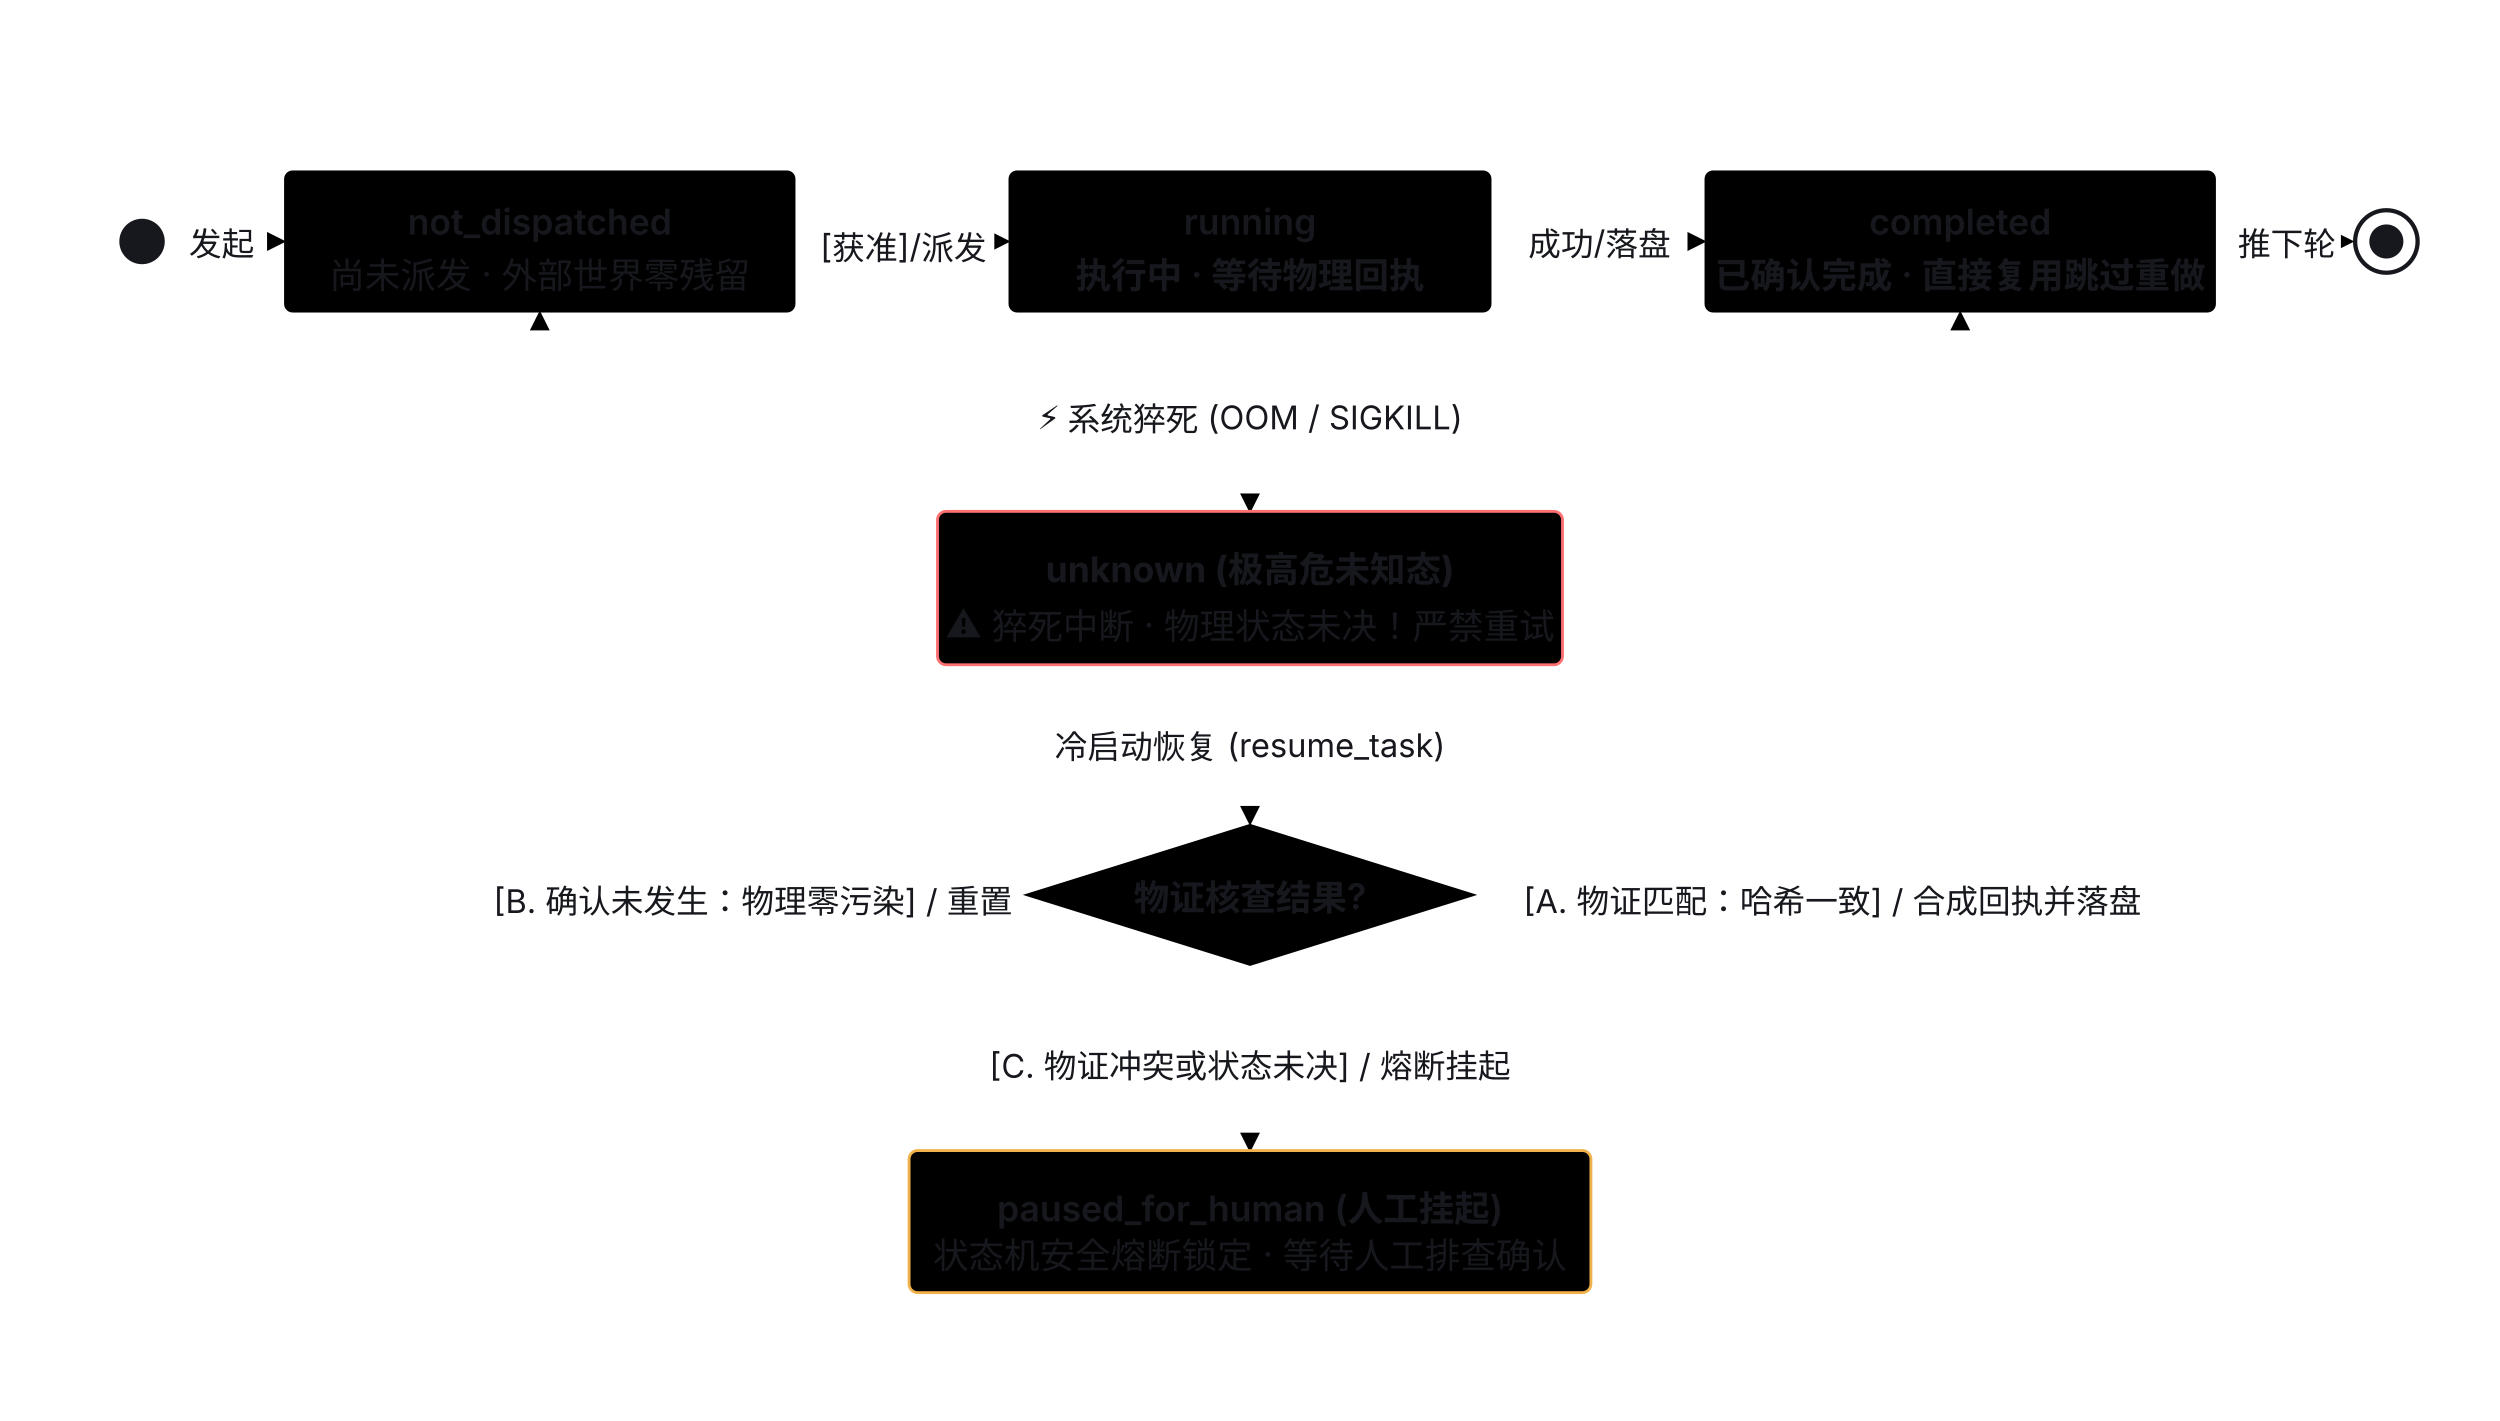
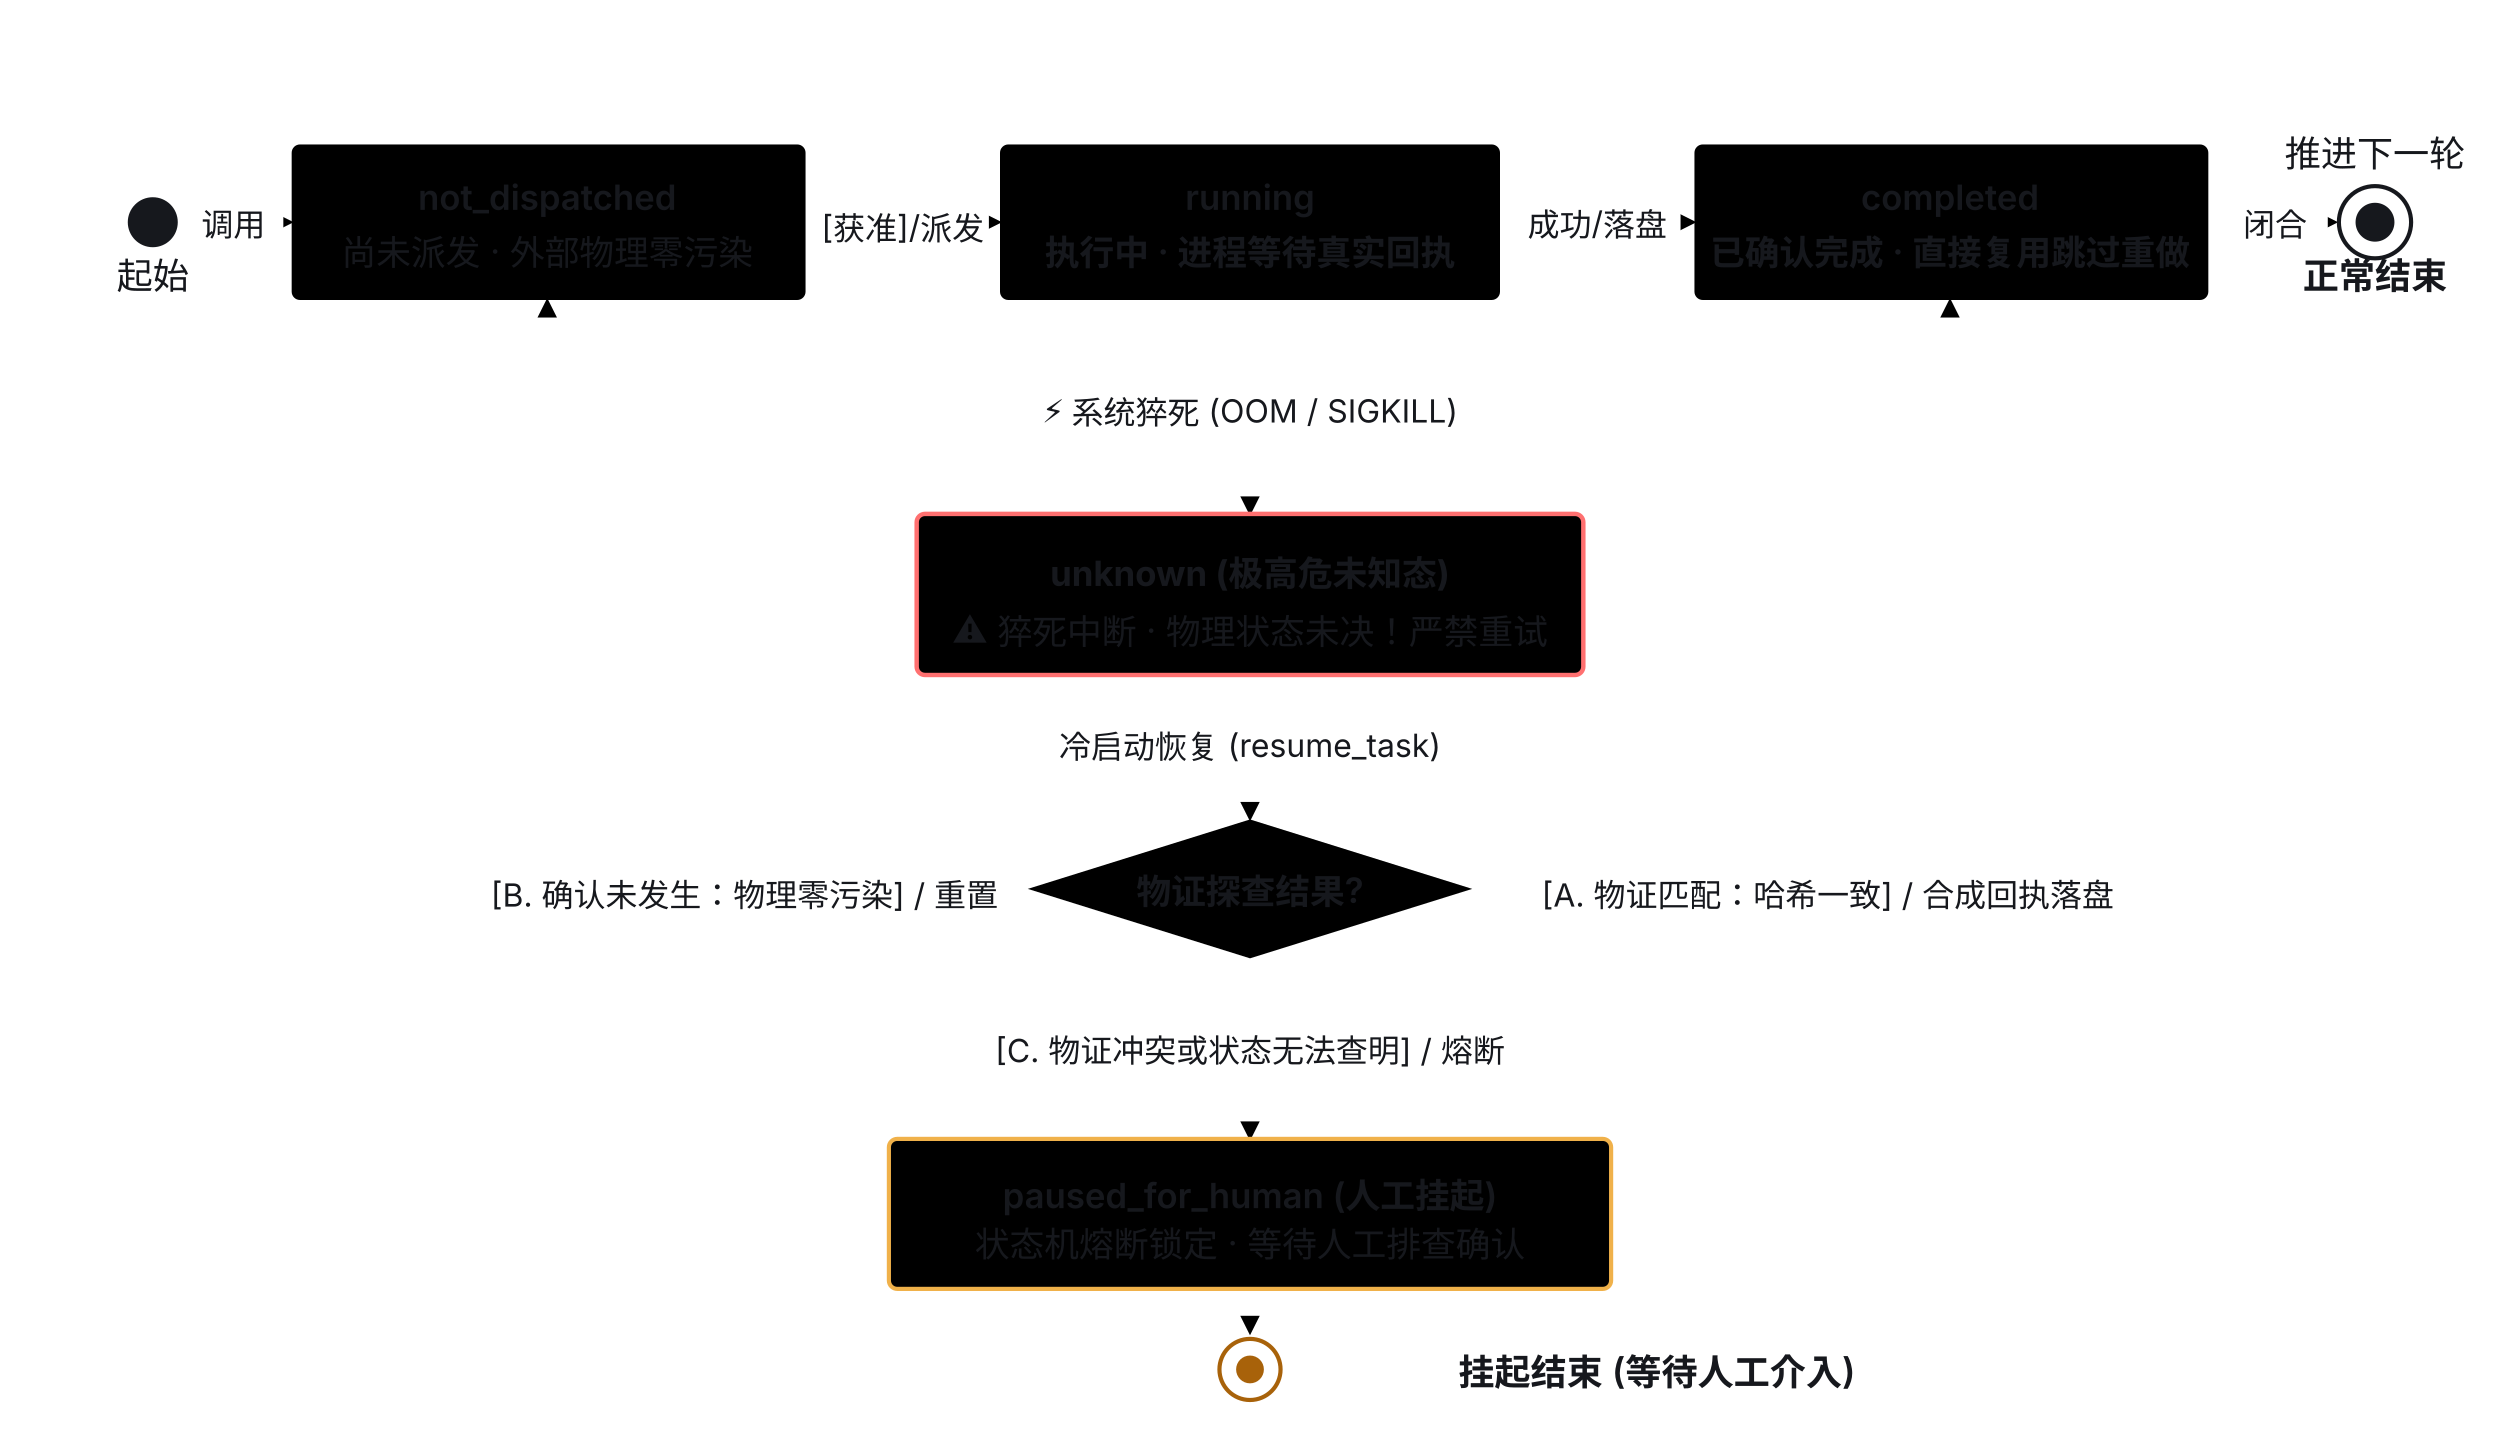
- <svg xmlns="http://www.w3.org/2000/svg" class="am-diagram" viewBox="0 0 880 500">
+ <svg xmlns="http://www.w3.org/2000/svg" class="am-diagram" viewBox="0 0 900 520">
  <style>.am-diagram { margin: 0; overflow-x: auto; text-align: center; }
/* Embedded previews can lose html[data-theme]; the fallbacks keep diagrams readable, and defined theme variables still win. */
.am-diagram svg { max-width: 100%; height: auto; font-family: var(--font-sans, sans-serif); }
.am-diagram text { fill: var(--ink, #16181d); font-size: 13px; }
/* Diagram tokens (docs/reference.md, "Diagram tokens"): each painted part reads an optional token and falls back to the look it always had,
   so a theme that sets none of them draws the same diagram. Font family, size and weight are not tokens: diagram text is measured for the sans font. */
.am-node-shape { fill: var(--node-fill, var(--paper, #ffffff)); stroke: var(--node-stroke, var(--line, #1d2026)); stroke-width: var(--node-width, var(--bw, 1.5px)); filter: var(--node-shadow, none); }
.am-node-shape ~ .am-node-shape { filter: none; }
.am-node--rect .am-node-shape, .am-node--er .am-node-shape { rx: var(--node-radius, 3px); }
.am-node--hi .am-node-shape { fill: var(--hi-fill, var(--accent-bg, #e4ecf8)); stroke: var(--hi-stroke, var(--accent, #1d5fbf)); }
.am-diagram .am-node-text { fill: var(--node-text, var(--ink, #16181d)); font-size: 12.5px; }
.am-node--hi text { fill: var(--hi-text, var(--accent, #1d5fbf)); font-weight: 600; }
.am-diagram .am-node--hi .am-node-text { fill: var(--hi-text, var(--accent, #1d5fbf)); font-weight: 600; }
.am-edge { fill: none; stroke: var(--edge-color, var(--ink-2, #4b5260)); stroke-width: var(--edge-width, 1.3); }
.am-edge--dashed { stroke-dasharray: 5 4; }
.am-arrow { fill: var(--edge-color, var(--ink-2, #4b5260)); }
.am-edge-label rect { fill: var(--paper, #ffffff); }
.am-diagram .am-edge-label text { fill: var(--edge-label, var(--accent, #1d5fbf)); font-size: 11.5px; }
.am-cluster { fill: var(--cluster-fill, var(--fill, #f3f5f8)); stroke: var(--cluster-stroke, var(--line-2, #d6dae1)); stroke-width: 1; stroke-dasharray: 4 3; rx: 4px; }
.am-diagram .am-cluster-label { fill: var(--ink-2, #4b5260); font: 11px var(--font-mono, monospace); }
.am-lifeline { stroke: var(--lifeline-color, var(--ink-3, #8b929e)); stroke-width: 1; stroke-dasharray: 4 4; }
.am-actor { fill: var(--actor-fill, var(--node-fill, var(--paper, #ffffff))); stroke: var(--actor-stroke, var(--node-stroke, var(--line, #1d2026))); stroke-width: var(--node-width, var(--bw, 1.5px)); filter: var(--node-shadow, none); rx: var(--node-radius, 2px); }
.am-diagram .am-actor-text { fill: var(--actor-text, var(--node-text, var(--ink, #16181d))); }
.am-note { fill: var(--note-fill, var(--warn-bg, #fdf3e2)); stroke: var(--note-stroke, var(--warn, #a8620a)); stroke-width: 1; rx: var(--node-radius, 2px); }
.am-diagram .am-step { fill: var(--ink-3, #8b929e); font: 10px var(--font-mono, monospace); }

svg{font-family:-apple-system,BlinkMacSystemFont,"Segoe UI","Microsoft YaHei",sans-serif;color:#16181d}
</style>
  <defs>
    <marker id="action-state-arrow" viewBox="0 0 10 10" refX="9" refY="5" markerWidth="7" markerHeight="7" orient="auto-start-reverse">
      <path class="am-arrow" d="M0,0 L10,5 L0,10 z" />
    </marker>
  </defs>
  <g>
-     <path class="am-edge" d="M58,85 H100" marker-end="url(#action-state-arrow)" />
+     <path class="am-edge" d="M64,80 H105" marker-end="url(#action-state-arrow)" />
    <g class="am-edge-label">
-       <rect x="62" y="76" width="32" height="18" rx="3" />
-       <text x="78" y="85" text-anchor="middle" dominant-baseline="central">发起</text>
+       <rect x="66" y="71" width="36" height="18" rx="3" />
+       <text x="84" y="80" text-anchor="middle" dominant-baseline="central">调用</text>
    </g>
-     <path class="am-edge" d="M280,85 H355" marker-end="url(#action-state-arrow)" />
+     <path class="am-edge" d="M290,80 H360" marker-end="url(#action-state-arrow)" />
    <g class="am-edge-label">
-       <rect x="286" y="76" width="64" height="18" rx="3" />
-       <text x="318" y="85" text-anchor="middle" dominant-baseline="central">[获准]/派发</text>
+       <rect x="294" y="71" width="62" height="18" rx="3" />
+       <text x="325" y="80" text-anchor="middle" dominant-baseline="central">[获准]/派发</text>
    </g>
-     <path class="am-edge" d="M525,85 H600" marker-end="url(#action-state-arrow)" />
+     <path class="am-edge" d="M540,80 H610" marker-end="url(#action-state-arrow)" />
    <g class="am-edge-label">
-       <rect x="532" y="76" width="62" height="18" rx="3" />
-       <text x="563" y="85" text-anchor="middle" dominant-baseline="central">成功/落盘</text>
+       <rect x="545" y="71" width="60" height="18" rx="3" />
+       <text x="575" y="80" text-anchor="middle" dominant-baseline="central">成功/落盘</text>
    </g>
-     <path class="am-edge" d="M780,85 H828" marker-end="url(#action-state-arrow)" />
+     <path class="am-edge" d="M795,80 H841" marker-end="url(#action-state-arrow)" />
    <g class="am-edge-label">
-       <rect x="786" y="76" width="38" height="18" rx="3" />
-       <text x="805" y="85" text-anchor="middle" dominant-baseline="central">推下轮</text>
+       <rect x="800" y="71" width="38" height="18" rx="3" />
+       <text x="819" y="80" text-anchor="middle" dominant-baseline="central">闭合</text>
    </g>
-     <path class="am-edge am-edge--dashed" d="M440,110 V180" marker-end="url(#action-state-arrow)" />
+     <path class="am-edge am-edge--dashed" d="M450,108 V185" marker-end="url(#action-state-arrow)" />
    <g class="am-edge-label">
-       <rect x="368" y="136" width="144" height="18" rx="3" />
-       <text x="440" y="145" text-anchor="middle" dominant-baseline="central">⚡ 系统猝死 (OOM / SIGKILL)</text>
+       <rect x="375" y="137" width="150" height="18" rx="3" />
+       <text x="450" y="146" text-anchor="middle" dominant-baseline="central">⚡ 系统猝死 (OOM / SIGKILL)</text>
    </g>
-     <path class="am-edge" d="M440,234 V290" marker-end="url(#action-state-arrow)" />
+     <path class="am-edge" d="M450,243 V295" marker-end="url(#action-state-arrow)" />
    <g class="am-edge-label">
-       <rect x="375" y="253" width="130" height="18" rx="3" />
-       <text x="440" y="262" text-anchor="middle" dominant-baseline="central">冷启动恢复 (resume_task)</text>
+       <rect x="382" y="259" width="136" height="18" rx="3" />
+       <text x="450" y="268" text-anchor="middle" dominant-baseline="central">冷启动恢复 (resume_task)</text>
    </g>
-     <path class="am-edge" d="M520,315 H690 V110" marker-end="url(#action-state-arrow)" />
+     <path class="am-edge" d="M530,320 H702 V108" marker-end="url(#action-state-arrow)" />
    <g class="am-edge-label">
-       <rect x="535" y="306" width="220" height="18" rx="3" />
-       <text x="645" y="315" text-anchor="middle" dominant-baseline="central">[A. 物证匹配：哈希一致] / 合成回执并落盘</text>
+       <rect x="546" y="311" width="224" height="18" rx="3" />
+       <text x="658" y="320" text-anchor="middle" dominant-baseline="central">[A. 物证匹配：哈希一致] / 合成回执落盘</text>
    </g>
-     <path class="am-edge" d="M360,315 H190 V110" marker-end="url(#action-state-arrow)" />
+     <path class="am-edge" d="M370,320 H197 V108" marker-end="url(#action-state-arrow)" />
    <g class="am-edge-label">
-       <rect x="175" y="306" width="180" height="18" rx="3" />
-       <text x="265" y="315" text-anchor="middle" dominant-baseline="central">[B. 确认未发生：物理零污染] / 重置</text>
+       <rect x="175" y="311" width="186" height="18" rx="3" />
+       <text x="268" y="320" text-anchor="middle" dominant-baseline="central">[B. 确认未发生：物理零污染] / 重置</text>
    </g>
-     <path class="am-edge am-edge--dashed" d="M440,340 V405" marker-end="url(#action-state-arrow)" />
+     <path class="am-edge am-edge--dashed" d="M450,345 V410" marker-end="url(#action-state-arrow)" />
    <g class="am-edge-label">
-       <rect x="345" y="364" width="190" height="18" rx="3" />
-       <text x="440" y="373" text-anchor="middle" dominant-baseline="central">[C. 物证冲突或状态未决] / 熔断挂起</text>
+       <rect x="350" y="367" width="200" height="18" rx="3" />
+       <text x="450" y="376" text-anchor="middle" dominant-baseline="central">[C. 物证冲突或状态无法查明] / 熔断</text>
    </g>
+     <path class="am-edge" d="M450,464 V480" marker-end="url(#action-state-arrow)" />
  </g>
  <g>
-     <circle cx="50" cy="85" r="8" fill="var(--ink, #16181d)" />
+     <circle cx="55" cy="80" r="9" fill="var(--ink, #16181d)" />
+     <text x="55" y="104" text-anchor="middle" font-size="11" fill="var(--ink-2, #4b5260)">起始</text>
    <g class="am-node am-node--rect">
-       <rect class="am-node-shape" x="100" y="60" width="180" height="50" rx="3" />
-       <text x="190" y="78" text-anchor="middle" dominant-baseline="central" class="am-node-text" font-weight="600">not_dispatched</text>
-       <text x="190" y="96" text-anchor="middle" dominant-baseline="central" class="am-node-text" font-size="11" fill="var(--ink-2, #4b5260)">尚未派发 · 外部世界零残留</text>
+       <rect class="am-node-shape" x="105" y="52" width="185" height="56" rx="3" />
+       <text x="197" y="71" text-anchor="middle" dominant-baseline="central" class="am-node-text" font-weight="600">not_dispatched</text>
+       <text x="197" y="90" text-anchor="middle" dominant-baseline="central" class="am-node-text" font-size="11" fill="var(--ink-2, #4b5260)">尚未派发 · 外部物理零污染</text>
    </g>
    <g class="am-node am-node--rect am-node--hi">
-       <rect class="am-node-shape" x="355" y="60" width="170" height="50" rx="3" />
-       <text x="440" y="78" text-anchor="middle" dominant-baseline="central" class="am-node-text">running</text>
-       <text x="440" y="96" text-anchor="middle" dominant-baseline="central" class="am-node-text" font-size="11">执行中 · 等待物理回执</text>
+       <rect class="am-node-shape" x="360" y="52" width="180" height="56" rx="3" />
+       <text x="450" y="71" text-anchor="middle" dominant-baseline="central" class="am-node-text">running</text>
+       <text x="450" y="90" text-anchor="middle" dominant-baseline="central" class="am-node-text" font-size="11">执行中 · 进程等待真实回执</text>
    </g>
    <g class="am-node am-node--rect am-node--hi">
-       <rect class="am-node-shape" x="600" y="60" width="180" height="50" rx="3" />
-       <text x="690" y="78" text-anchor="middle" dominant-baseline="central" class="am-node-text">completed</text>
-       <text x="690" y="96" text-anchor="middle" dominant-baseline="central" class="am-node-text" font-size="11">已确认完成 · 直接复用跳过重做</text>
+       <rect class="am-node-shape" x="610" y="52" width="185" height="56" rx="3" />
+       <text x="702" y="71" text-anchor="middle" dominant-baseline="central" class="am-node-text">completed</text>
+       <text x="702" y="90" text-anchor="middle" dominant-baseline="central" class="am-node-text" font-size="11">已确认完成 · 直接复用跳过重做</text>
    </g>
-     <circle cx="840" cy="85" r="11" fill="none" stroke="var(--ink, #16181d)" stroke-width="1.5" />
-     <circle cx="840" cy="85" r="6" fill="var(--ink, #16181d)" />
+     <circle cx="855" cy="80" r="13" fill="none" stroke="var(--ink, #16181d)" stroke-width="1.5" />
+     <circle cx="855" cy="80" r="7" fill="var(--ink, #16181d)" />
+     <text x="855" y="104" text-anchor="middle" font-size="11" font-weight="600" fill="var(--ink, #16181d)">正常结束</text>
+     <text x="855" y="60" text-anchor="middle" font-size="10.5" fill="var(--accent, #1d5fbf)">推进下一轮</text>
    <g class="am-node am-node--rect">
-       <rect class="am-node-shape" x="330" y="180" width="220" height="54" rx="3" stroke="var(--err, #ff7070)" />
-       <text x="440" y="198" text-anchor="middle" dominant-baseline="central" class="am-node-text" font-weight="650" fill="var(--err, #ff7070)">unknown (极高危未知态)</text>
-       <text x="440" y="218" text-anchor="middle" dominant-baseline="central" class="am-node-text" font-size="11" fill="var(--ink-2, #4b5260)">⚠ 猝死中断 · 物理状态未决！严禁重试</text>
+       <rect class="am-node-shape" x="330" y="185" width="240" height="58" rx="3" stroke="var(--err, #ff7070)" stroke-width="1.6" />
+       <text x="450" y="204" text-anchor="middle" dominant-baseline="central" class="am-node-text" font-weight="650" fill="var(--err, #ff7070)">unknown (极高危未知态)</text>
+       <text x="450" y="225" text-anchor="middle" dominant-baseline="central" class="am-node-text" font-size="11" fill="var(--ink-2, #4b5260)">⚠ 猝死中断 · 物理状态未决！严禁重试</text>
    </g>
    <g class="am-node am-node--diamond">
-       <polygon class="am-node-shape" points="440,290 520,315 440,340 360,315" />
-       <text x="440" y="315" text-anchor="middle" dominant-baseline="central" class="am-node-text" font-weight="600">物证核查结果?</text>
+       <polygon class="am-node-shape" points="450,295 530,320 450,345 370,320" />
+       <text x="450" y="320" text-anchor="middle" dominant-baseline="central" class="am-node-text" font-weight="600">物证探查结果?</text>
    </g>
    <g class="am-node am-node--rect">
-       <rect class="am-node-shape" x="320" y="405" width="240" height="50" rx="3" stroke="var(--warn, #f0b14a)" />
-       <text x="440" y="423" text-anchor="middle" dominant-baseline="central" class="am-node-text" font-weight="600" fill="var(--warn, #a8620a)">paused_for_human (人工挂起)</text>
-       <text x="440" y="441" text-anchor="middle" dominant-baseline="central" class="am-node-text" font-size="11" fill="var(--ink-2, #4b5260)">状态机安全熔断锁定 · 等待人工排查确认</text>
+       <rect class="am-node-shape" x="320" y="410" width="260" height="54" rx="3" stroke="var(--warn, #f0b14a)" stroke-width="1.5" />
+       <text x="450" y="428" text-anchor="middle" dominant-baseline="central" class="am-node-text" font-weight="600" fill="var(--warn, #a8620a)">paused_for_human (人工挂起)</text>
+       <text x="450" y="447" text-anchor="middle" dominant-baseline="central" class="am-node-text" font-size="11" fill="var(--ink-2, #4b5260)">状态机熔断锁定 · 等待人工排查确认</text>
    </g>
+     <circle cx="450" cy="493" r="11" fill="none" stroke="var(--warn, #a8620a)" stroke-width="1.5" />
+     <circle cx="450" cy="493" r="5" fill="var(--warn, #a8620a)" />
+     <text x="525" y="493" dominant-baseline="central" font-size="11" font-weight="600" fill="var(--warn, #a8620a)">挂起结束 (等待人工介入)</text>
  </g>
</svg>
